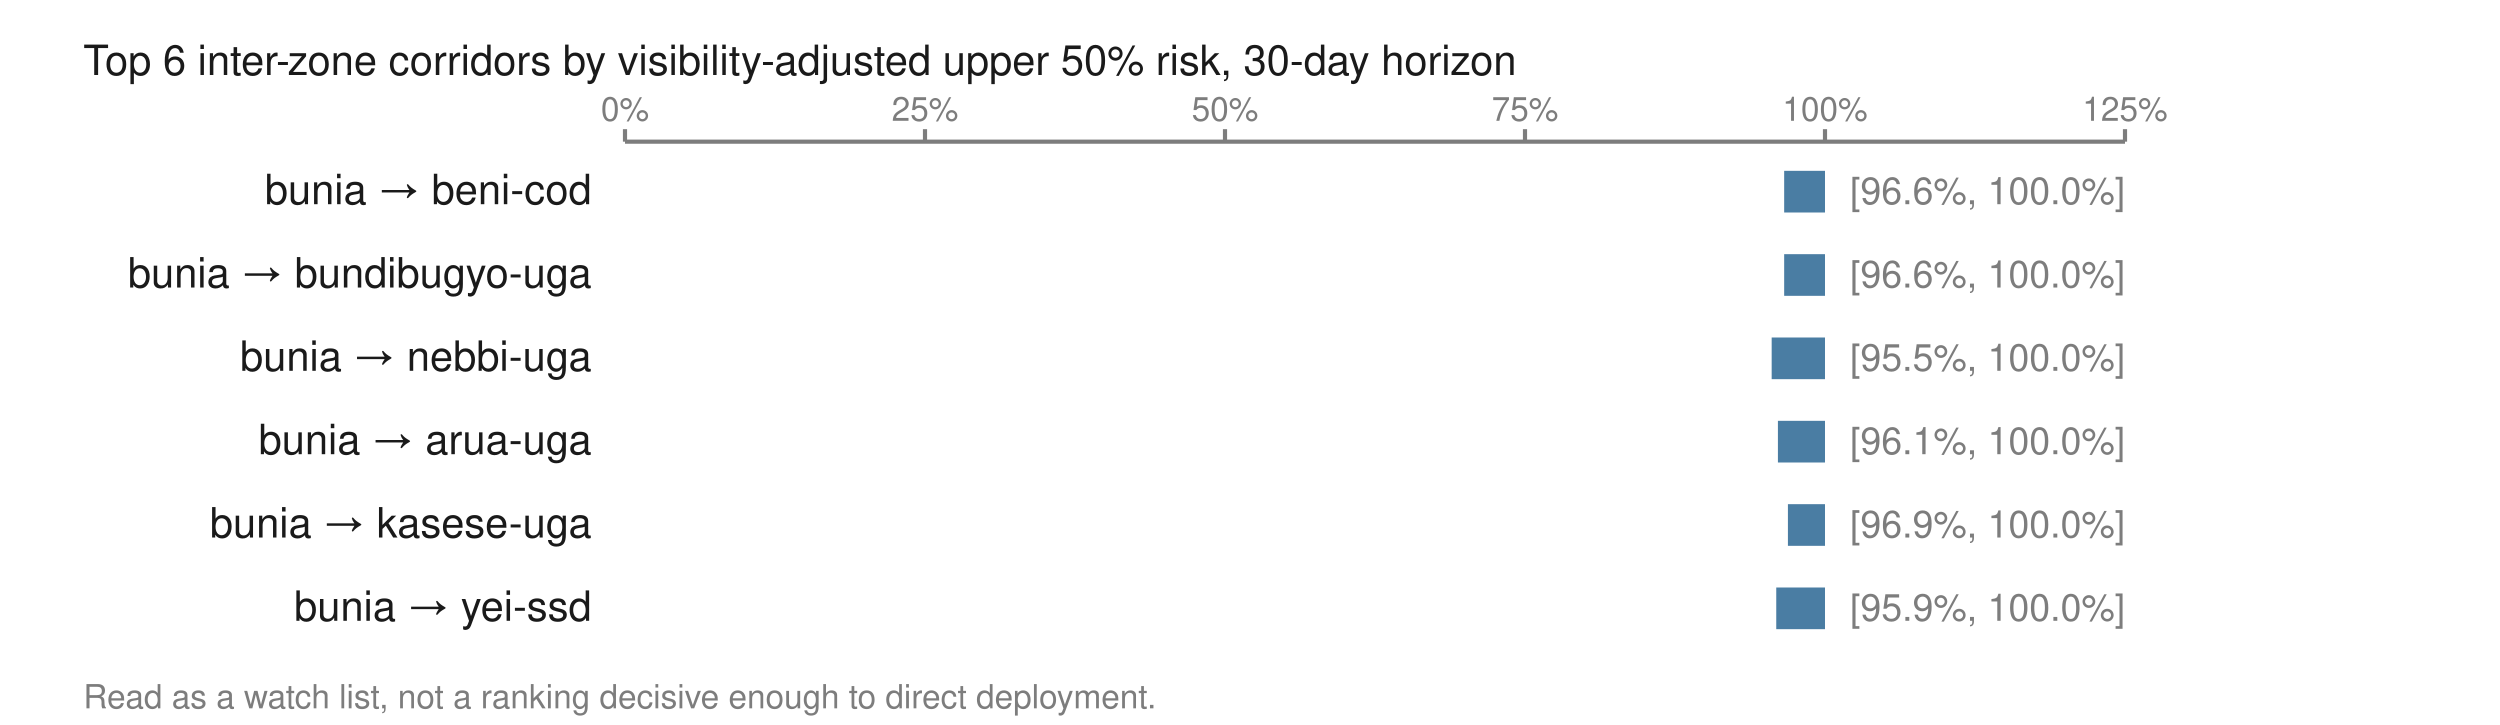
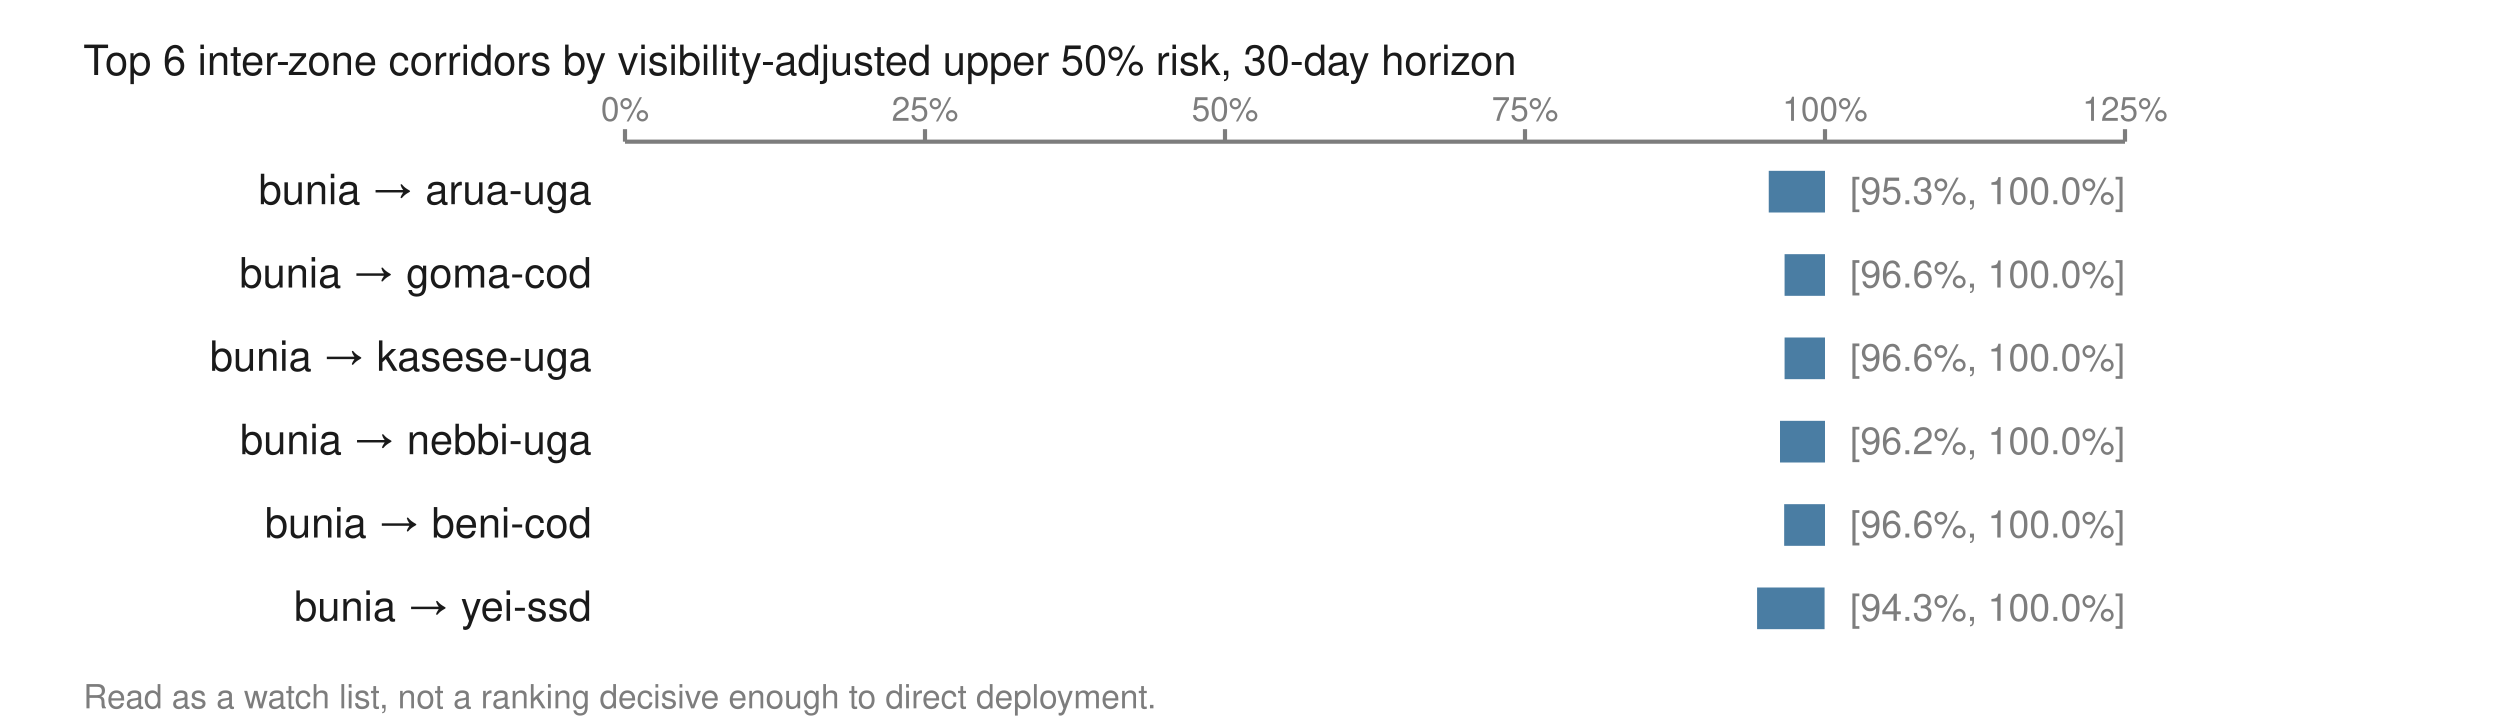
<svg xmlns="http://www.w3.org/2000/svg" viewBox="0 0 600 174" width="600" height="174" role="img" aria-labelledby="t">
  <text x="20.0" y="18.0" font-family="Helvetica,Arial,sans-serif" font-size="10" fill="#1a1a1a" font-weight="normal" text-anchor="start">Top 6 inter-zone corridors by visibility-adjusted upper 50% risk, 30-day horizon</text>
  <line x1="150.0" y1="34.0" x2="510.0" y2="34.0" stroke="#7d7d7d" stroke-width="1" />
  <line x1="150.0" y1="31.0" x2="150.0" y2="34.0" stroke="#7d7d7d" stroke-width="1" />
  <text x="150.0" y="29.0" font-family="Helvetica,Arial,sans-serif" font-size="8" fill="#7d7d7d" font-weight="normal" text-anchor="middle">0%</text>
  <line x1="222.0" y1="31.0" x2="222.0" y2="34.0" stroke="#7d7d7d" stroke-width="1" />
  <text x="222.0" y="29.0" font-family="Helvetica,Arial,sans-serif" font-size="8" fill="#7d7d7d" font-weight="normal" text-anchor="middle">25%</text>
  <line x1="294.0" y1="31.0" x2="294.0" y2="34.0" stroke="#7d7d7d" stroke-width="1" />
  <text x="294.0" y="29.0" font-family="Helvetica,Arial,sans-serif" font-size="8" fill="#7d7d7d" font-weight="normal" text-anchor="middle">50%</text>
  <line x1="366.0" y1="31.0" x2="366.0" y2="34.0" stroke="#7d7d7d" stroke-width="1" />
  <text x="366.0" y="29.0" font-family="Helvetica,Arial,sans-serif" font-size="8" fill="#7d7d7d" font-weight="normal" text-anchor="middle">75%</text>
  <line x1="438.0" y1="31.0" x2="438.0" y2="34.0" stroke="#7d7d7d" stroke-width="1" />
  <text x="438.0" y="29.0" font-family="Helvetica,Arial,sans-serif" font-size="8" fill="#7d7d7d" font-weight="normal" text-anchor="middle">100%</text>
  <line x1="510.0" y1="31.0" x2="510.0" y2="34.0" stroke="#7d7d7d" stroke-width="1" />
  <text x="510.0" y="29.0" font-family="Helvetica,Arial,sans-serif" font-size="8" fill="#7d7d7d" font-weight="normal" text-anchor="middle">125%</text>
-   <text x="142.0" y="49.0" font-family="Helvetica,Arial,sans-serif" font-size="10" fill="#1a1a1a" font-weight="normal" text-anchor="end">bunia → beni-cod</text>
-   <rect x="428.2" y="41.0" width="9.8" height="10.0" fill="#4a7da3" />
-   <text x="444.0" y="49.0" font-family="Helvetica,Arial,sans-serif" font-size="9" fill="#7d7d7d" font-weight="normal" text-anchor="start">[96.6%, 100.0%]</text>
-   <text x="142.0" y="69.0" font-family="Helvetica,Arial,sans-serif" font-size="10" fill="#1a1a1a" font-weight="normal" text-anchor="end">bunia → bundibugyo-uga</text>
-   <rect x="428.2" y="61.0" width="9.8" height="10.0" fill="#4a7da3" />
+   <text x="142.0" y="49.0" font-family="Helvetica,Arial,sans-serif" font-size="10" fill="#1a1a1a" font-weight="normal" text-anchor="end">bunia → arua-uga</text>
+   <rect x="424.5" y="41.0" width="13.5" height="10.0" fill="#4a7da3" />
+   <text x="444.0" y="49.0" font-family="Helvetica,Arial,sans-serif" font-size="9" fill="#7d7d7d" font-weight="normal" text-anchor="start">[95.3%, 100.0%]</text>
+   <text x="142.0" y="69.0" font-family="Helvetica,Arial,sans-serif" font-size="10" fill="#1a1a1a" font-weight="normal" text-anchor="end">bunia → goma-cod</text>
+   <rect x="428.3" y="61.0" width="9.7" height="10.0" fill="#4a7da3" />
  <text x="444.0" y="69.0" font-family="Helvetica,Arial,sans-serif" font-size="9" fill="#7d7d7d" font-weight="normal" text-anchor="start">[96.6%, 100.0%]</text>
-   <text x="142.0" y="89.0" font-family="Helvetica,Arial,sans-serif" font-size="10" fill="#1a1a1a" font-weight="normal" text-anchor="end">bunia → nebbi-uga</text>
-   <rect x="425.2" y="81.0" width="12.8" height="10.0" fill="#4a7da3" />
-   <text x="444.0" y="89.0" font-family="Helvetica,Arial,sans-serif" font-size="9" fill="#7d7d7d" font-weight="normal" text-anchor="start">[95.5%, 100.0%]</text>
-   <text x="142.0" y="109.0" font-family="Helvetica,Arial,sans-serif" font-size="10" fill="#1a1a1a" font-weight="normal" text-anchor="end">bunia → arua-uga</text>
-   <rect x="426.7" y="101.0" width="11.3" height="10.0" fill="#4a7da3" />
-   <text x="444.0" y="109.0" font-family="Helvetica,Arial,sans-serif" font-size="9" fill="#7d7d7d" font-weight="normal" text-anchor="start">[96.1%, 100.0%]</text>
-   <text x="142.0" y="129.0" font-family="Helvetica,Arial,sans-serif" font-size="10" fill="#1a1a1a" font-weight="normal" text-anchor="end">bunia → kasese-uga</text>
-   <rect x="429.1" y="121.0" width="8.9" height="10.0" fill="#4a7da3" />
-   <text x="444.0" y="129.0" font-family="Helvetica,Arial,sans-serif" font-size="9" fill="#7d7d7d" font-weight="normal" text-anchor="start">[96.9%, 100.0%]</text>
+   <text x="142.0" y="89.0" font-family="Helvetica,Arial,sans-serif" font-size="10" fill="#1a1a1a" font-weight="normal" text-anchor="end">bunia → kasese-uga</text>
+   <rect x="428.3" y="81.0" width="9.7" height="10.0" fill="#4a7da3" />
+   <text x="444.0" y="89.0" font-family="Helvetica,Arial,sans-serif" font-size="9" fill="#7d7d7d" font-weight="normal" text-anchor="start">[96.6%, 100.0%]</text>
+   <text x="142.0" y="109.0" font-family="Helvetica,Arial,sans-serif" font-size="10" fill="#1a1a1a" font-weight="normal" text-anchor="end">bunia → nebbi-uga</text>
+   <rect x="427.2" y="101.0" width="10.8" height="10.0" fill="#4a7da3" />
+   <text x="444.0" y="109.0" font-family="Helvetica,Arial,sans-serif" font-size="9" fill="#7d7d7d" font-weight="normal" text-anchor="start">[96.2%, 100.0%]</text>
+   <text x="142.0" y="129.0" font-family="Helvetica,Arial,sans-serif" font-size="10" fill="#1a1a1a" font-weight="normal" text-anchor="end">bunia → beni-cod</text>
+   <rect x="428.2" y="121.0" width="9.8" height="10.0" fill="#4a7da3" />
+   <text x="444.0" y="129.0" font-family="Helvetica,Arial,sans-serif" font-size="9" fill="#7d7d7d" font-weight="normal" text-anchor="start">[96.6%, 100.0%]</text>
  <text x="142.0" y="149.0" font-family="Helvetica,Arial,sans-serif" font-size="10" fill="#1a1a1a" font-weight="normal" text-anchor="end">bunia → yei-ssd</text>
-   <rect x="426.3" y="141.0" width="11.7" height="10.0" fill="#4a7da3" />
-   <text x="444.0" y="149.0" font-family="Helvetica,Arial,sans-serif" font-size="9" fill="#7d7d7d" font-weight="normal" text-anchor="start">[95.9%, 100.0%]</text>
+   <rect x="421.7" y="141.0" width="16.2" height="10.0" fill="#4a7da3" />
+   <text x="444.0" y="149.0" font-family="Helvetica,Arial,sans-serif" font-size="9" fill="#7d7d7d" font-weight="normal" text-anchor="start">[94.3%, 100.0%]</text>
  <text x="20.0" y="170.0" font-family="Helvetica,Arial,sans-serif" font-size="8" fill="#7d7d7d" font-weight="normal" text-anchor="start">Read as a watch list, not a ranking decisive enough to direct deployment.</text>
</svg>
